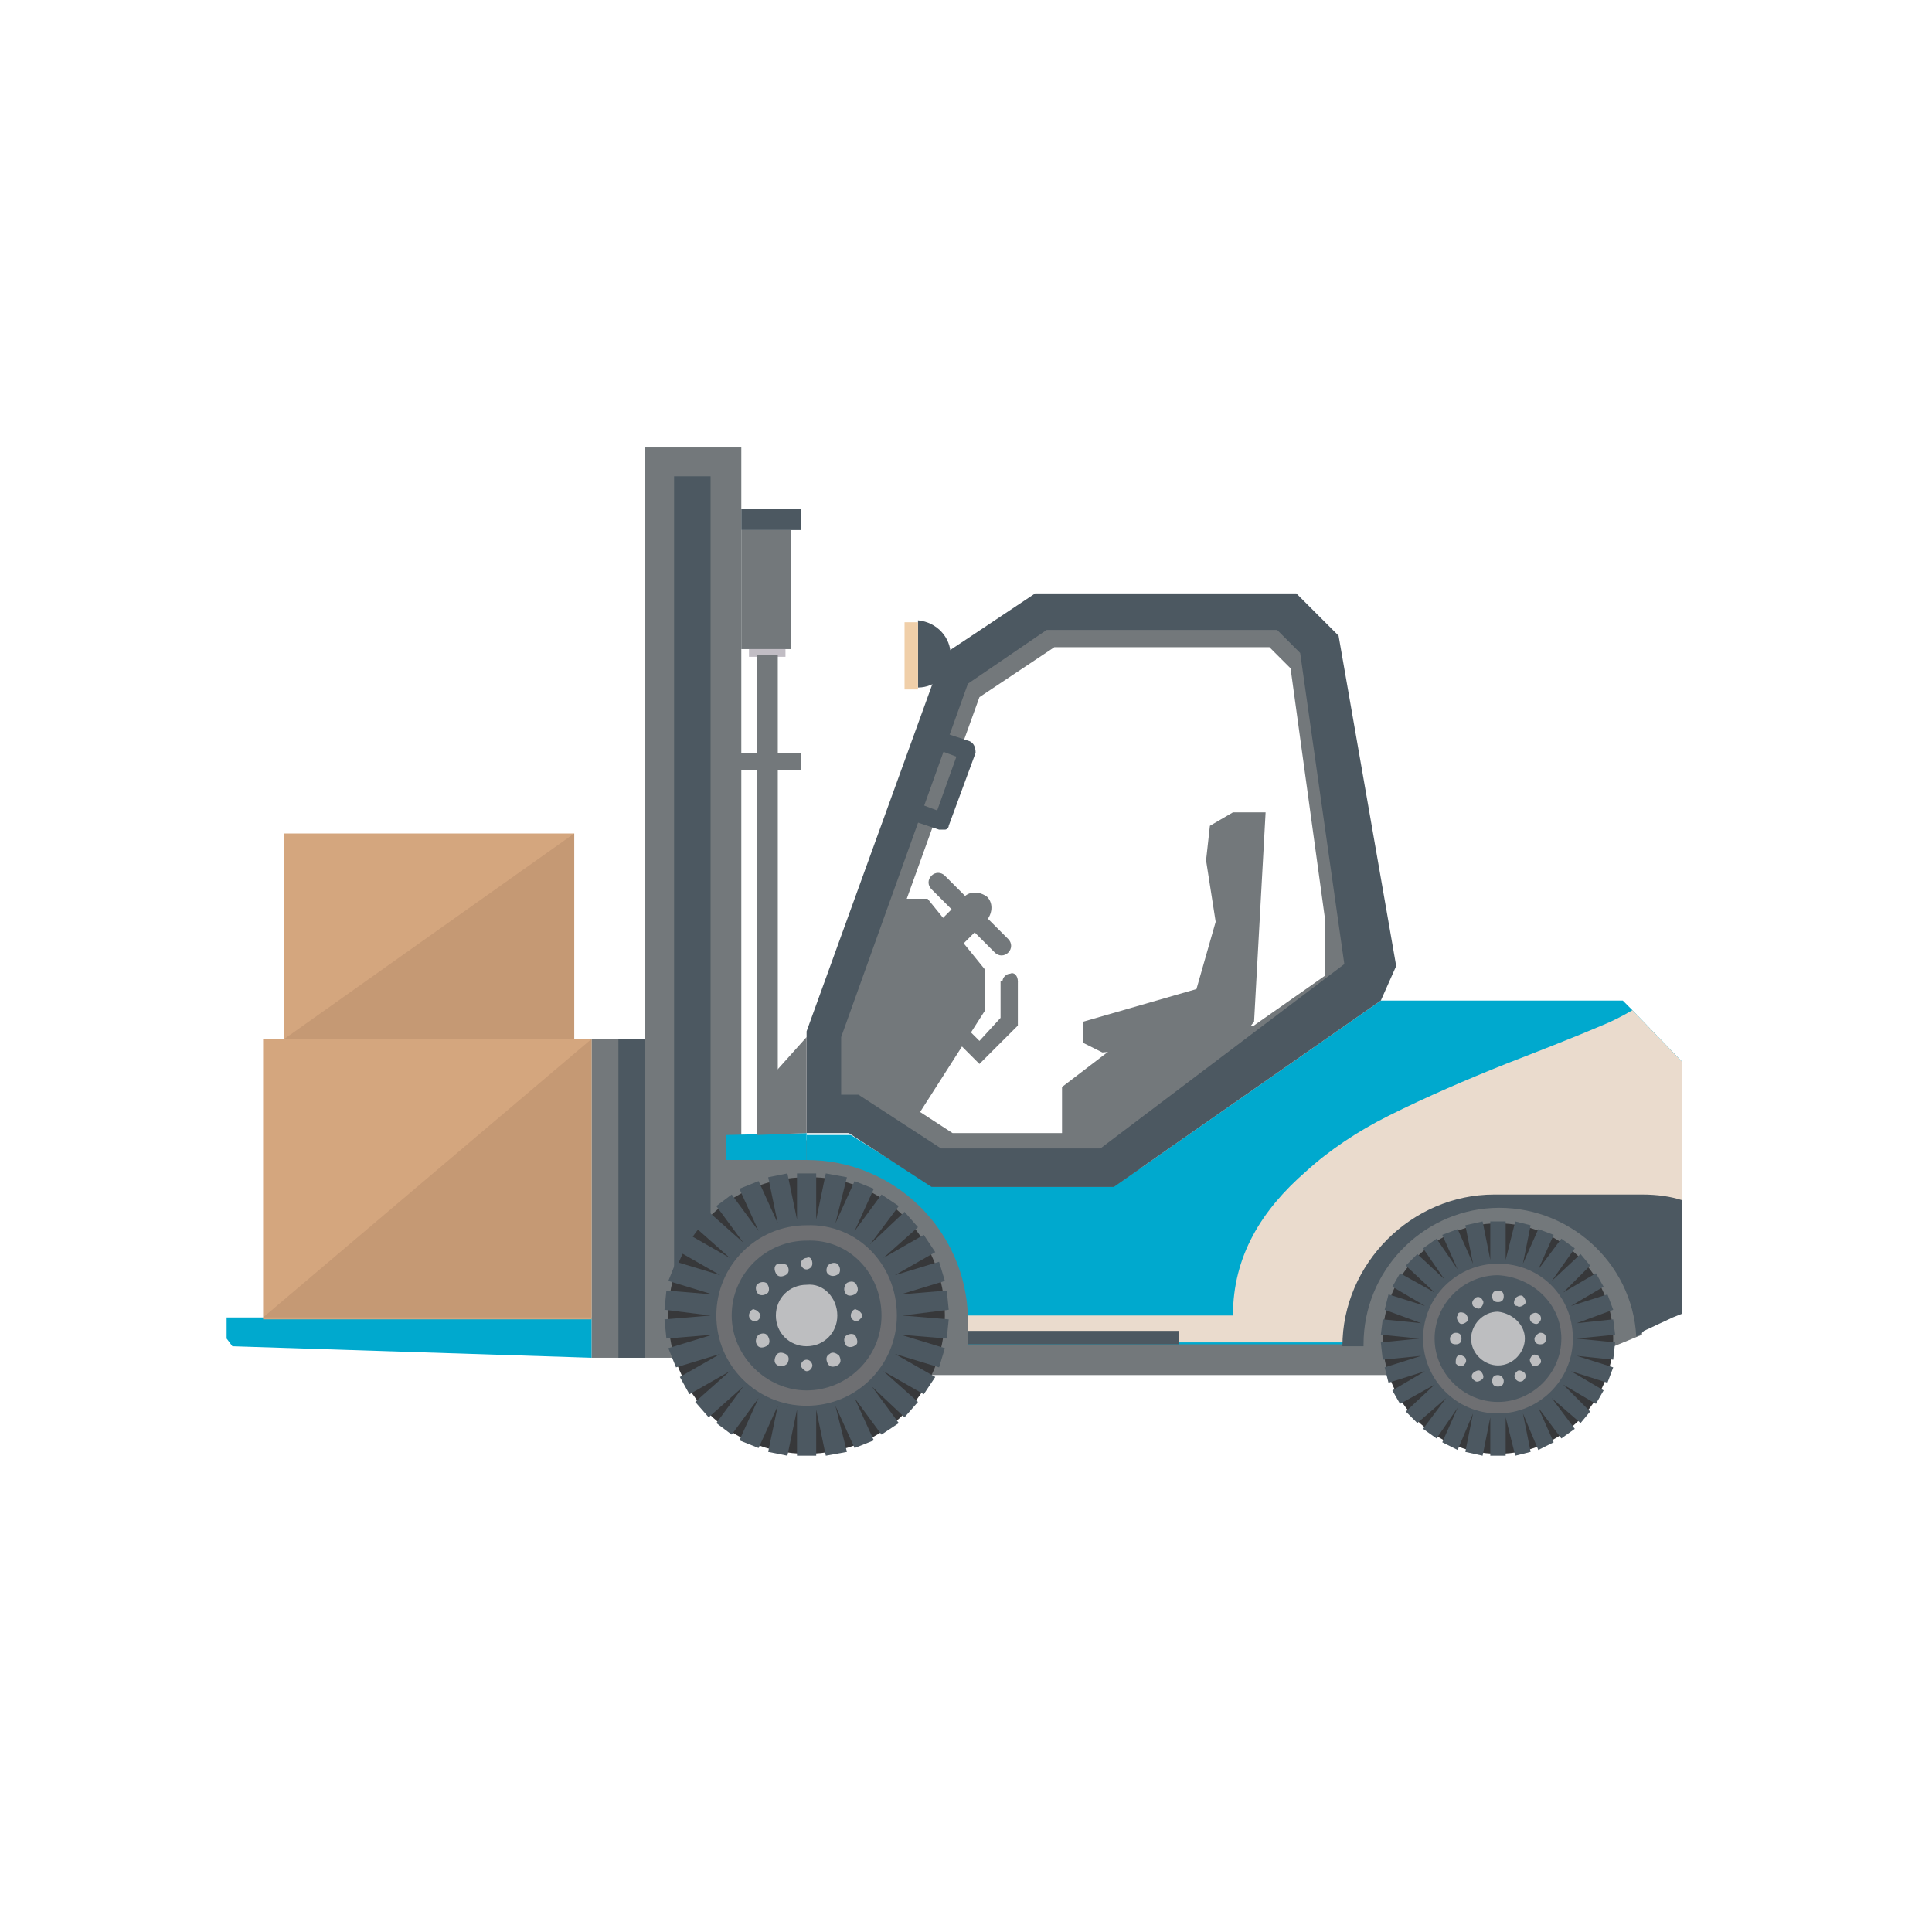
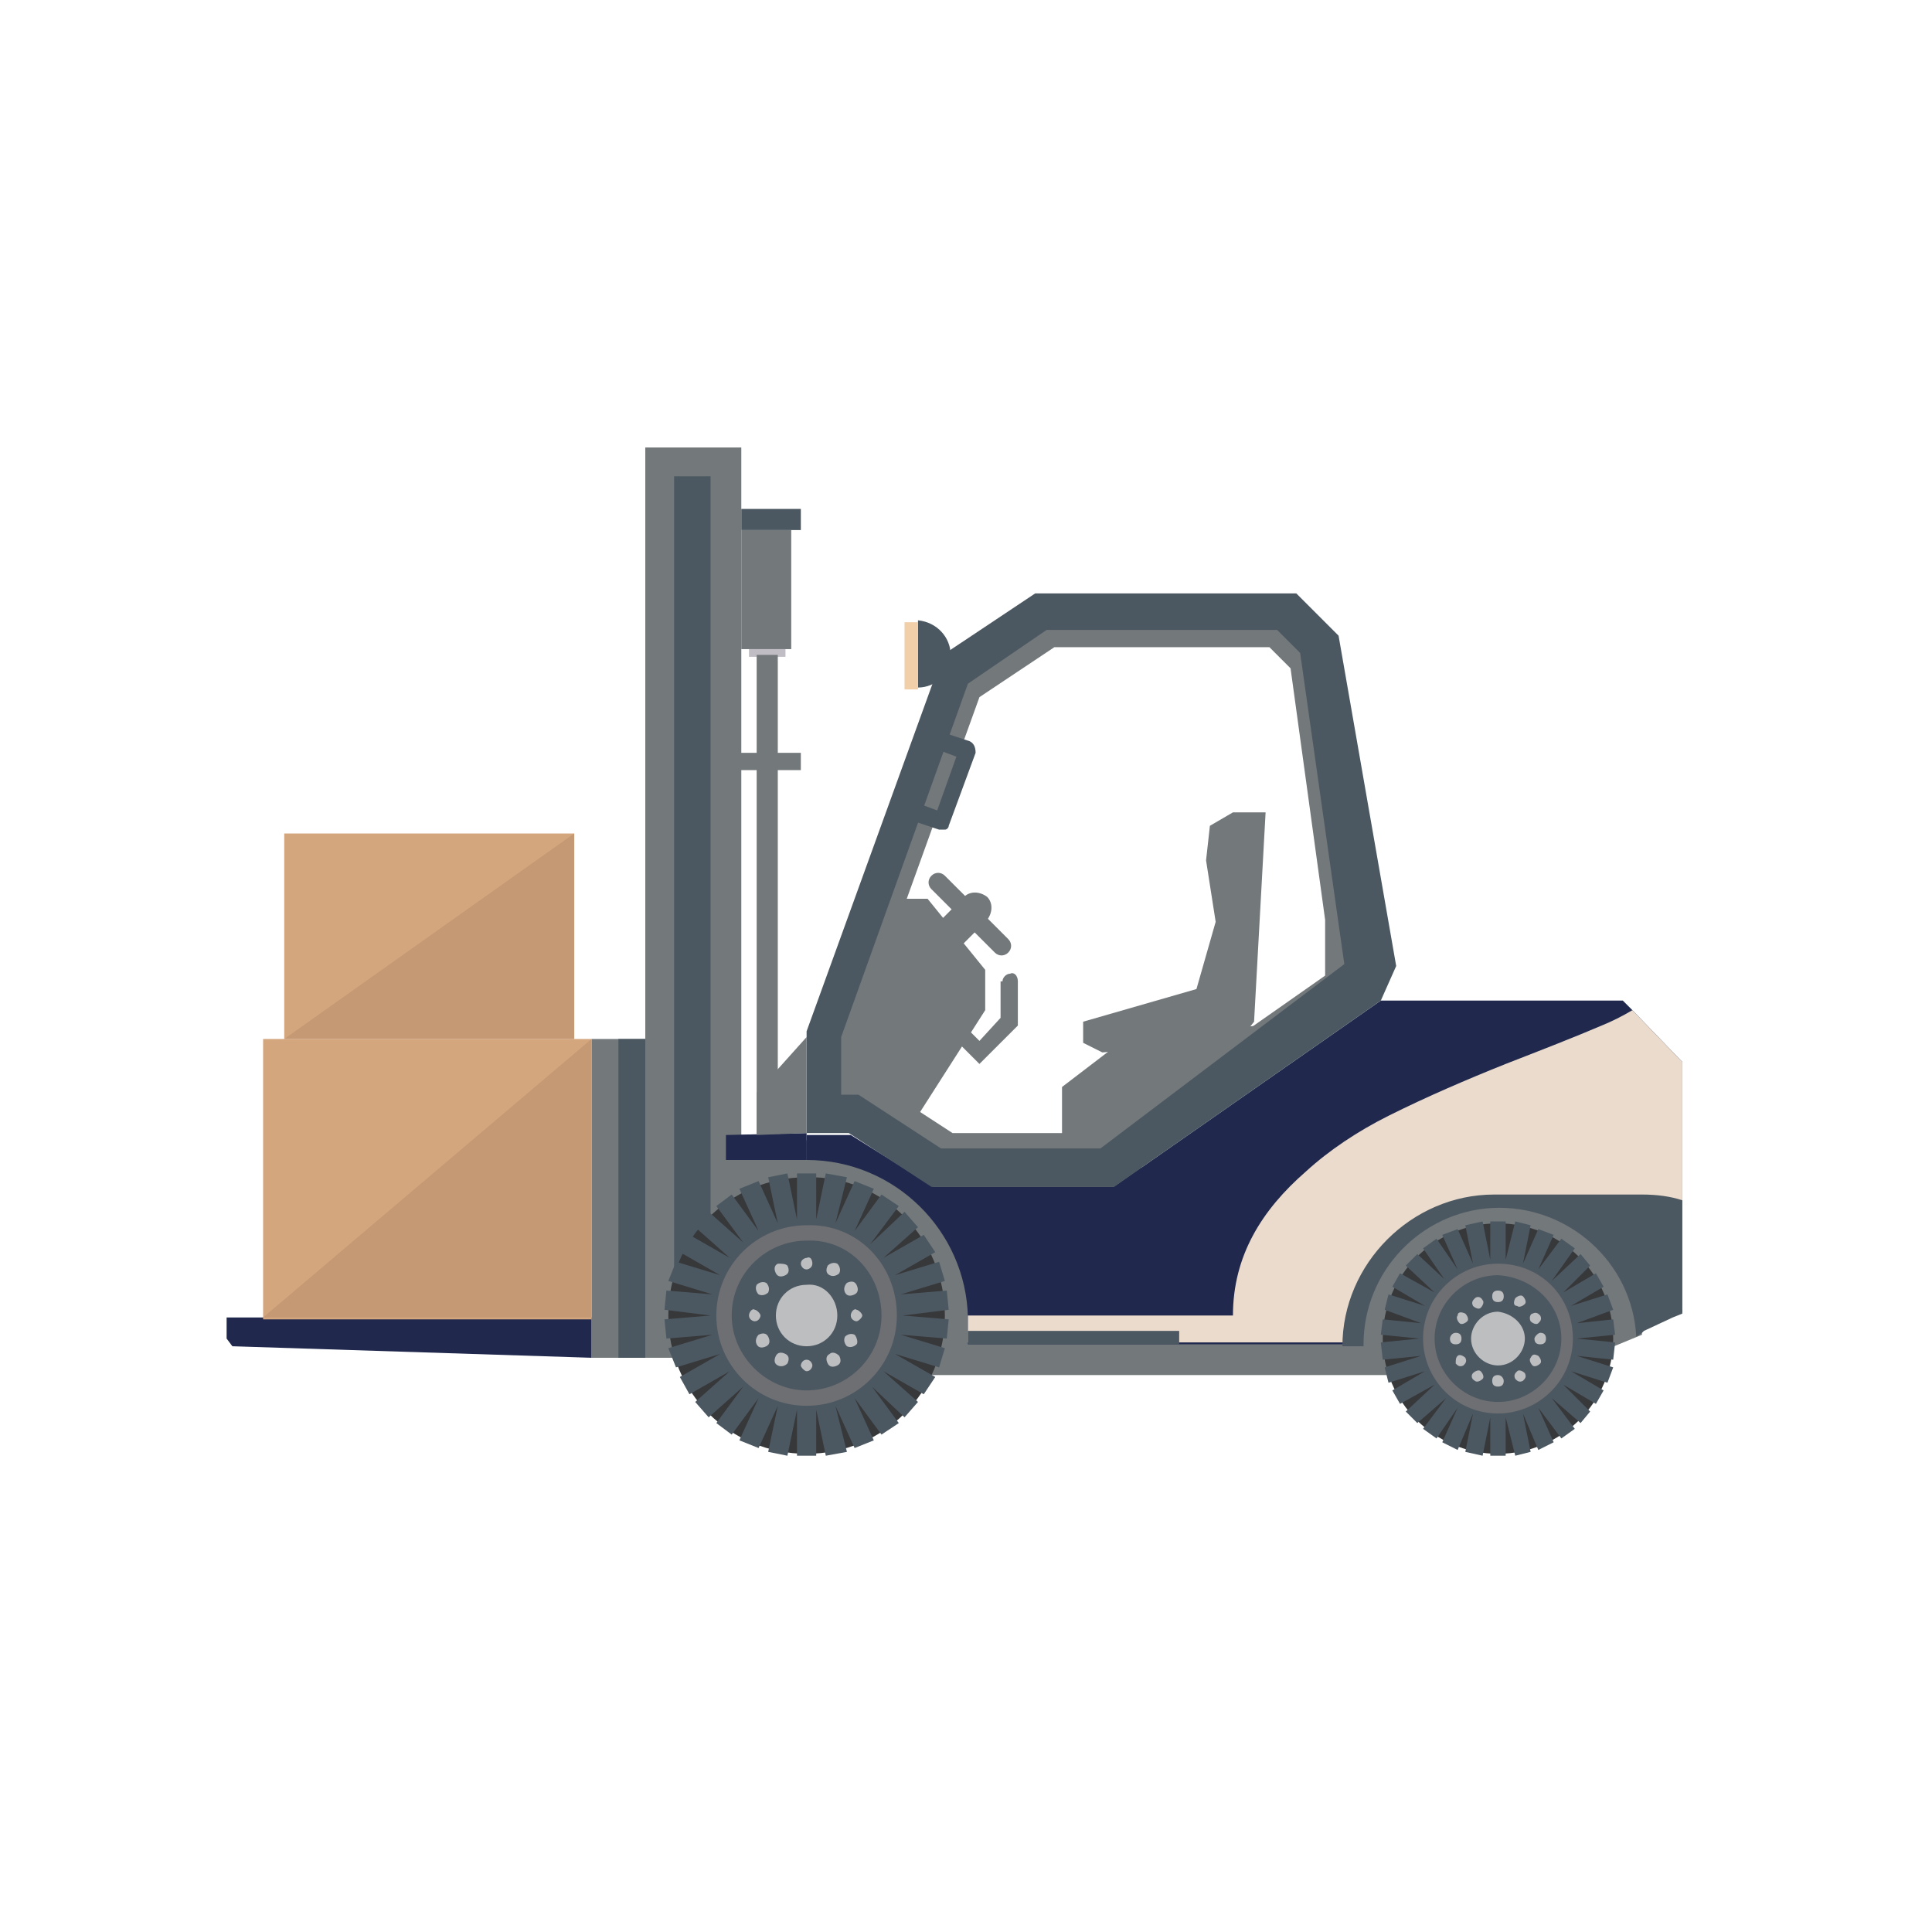
<svg xmlns="http://www.w3.org/2000/svg" version="1.1" id="Layer_1" x="0px" y="0px" viewBox="0 0 100.6 100.6" style="enable-background:new 0 0 100.6 100.6;" xml:space="preserve">
  <style type="text/css">
	.st0{fill:#73787B;}
	.st1{fill:#4C5861;}
- 	.st2{fill:#00A9CE;}
+ 	.st2{fill:#20284D;}
	.st3{fill:#C1BDC4;}
	.st4{fill:#EADBCD;}
	.st5{fill:#37383A;}
	.st6{fill:#6E6F72;}
	.st7{fill:#BDBEC0;}
	.st8{fill:#F0CFA9;}
	.st9{fill:#D4A67E;}
	.st10{opacity:0.5;fill:#B68B6A;enable-background:new    ;}
</style>
  <g>
    <g id="Layer_1_4_">
      <rect x="33.6" y="23.3" class="st0" width="5" height="47.4" />
      <rect x="30.8" y="54.1" class="st0" width="2.8" height="16.6" />
      <rect x="32.2" y="54.1" class="st1" width="1.4" height="16.6" />
      <polygon class="st2" points="30.8,70.7 12.1,70.1 11.8,69.7 11.8,68.6 30.8,68.6   " />
      <rect x="35.1" y="24.8" class="st1" width="1.9" height="44.3" />
      <rect x="38.6" y="27.6" class="st0" width="2.6" height="6.2" />
      <rect x="39" y="33.8" class="st3" width="1.9" height="0.4" />
      <rect x="39.4" y="34.1" class="st0" width="1.1" height="36.5" />
      <rect x="37.8" y="39.2" class="st0" width="3.9" height="0.9" />
      <rect x="38.6" y="26.5" class="st1" width="3.1" height="1.1" />
      <path class="st0" d="M69.3,36.9L68.8,34l-2-2H54.1l-4.5,3L43,53.2v5h2.1l4,2.6h8.8l12.9-9v-3.9L69.3,36.9z M69,50.8L57.3,59h-7.7    l-4-2.6h-0.8v-2.9L51,36.3l0,0l3.9-2.6l0,0h11.2l1.1,1.1L69,47.9V50.8z" />
      <polygon class="st0" points="39.9,71.6 77.6,71.6 80.4,71.6 85.5,69.5 85.5,60.8 45.6,60.8 41.3,59.1 38.3,59.1 38.3,64.3   " />
      <path class="st2" d="M85,52.6l-0.5-0.5H71.9l-12.9,9l-1,0.7h-9.4l-1.1-0.7l-3.2-2H42v1.3c4.6,0,8.3,3.7,8.4,8.2c0,0,0,0.1,0,0.1    c0,0.2,0,0.4,0,0.6v0.7h20.3c0-0.1,0-0.2,0-0.4s0-0.2,0-0.4c0.4-3.7,3.7-6.8,7.3-6.8c3.1,0,6.1,2.1,7.2,4.9c0,0.1,0.1,0.2,0.1,0.3    c0.1,0.2,0.1,0.4,0.2,0.6v0c0.1,0.3,0.1,0.7,0.1,1l1.5-0.7l0.5-0.2V55.3L85,52.6z" />
      <path class="st4" d="M85,52.6c-0.5,0.3-1.1,0.6-1.6,0.8c-1.4,0.6-3.2,1.3-5,2c-2,0.8-4.1,1.7-6.1,2.7c-1.6,0.8-3.1,1.8-4.3,2.9    c-2.3,2-3.8,4.4-3.8,7.5H50.4c0,0,0,0.1,0,0.1c0,0.2,0,0.4,0,0.6v0.7h20.3c0-0.1,0-0.2,0-0.4c0.2-3.8,3.6-7,7.4-7    c3.2,0,6.3,2.1,7.2,5c0.1,0.2,0.1,0.4,0.2,0.6v0c0.1,0.3,0.1,0.7,0.1,1l1.5-0.7l0.5-0.2V55.3L85,52.6z" />
      <path class="st1" d="M87.6,62.5v5.9l-0.5,0.2l-1.5,0.7l-0.1,0.1l-0.3,0.2c-0.2-3.9-3.6-6.9-7.5-6.7c-3.7,0.2-6.7,3.3-6.7,7.1v0.1    h-1.1v0c0-4.3,3.6-7.9,7.9-7.9h7.7C86.3,62.2,87,62.3,87.6,62.5z" />
      <path class="st5" d="M49.2,68.5c0,4-3.2,7.2-7.2,7.2c-4,0-7.2-3.2-7.2-7.2c0-4,3.2-7.2,7.2-7.2l0,0C46,61.2,49.2,64.5,49.2,68.5    L49.2,68.5z" />
-       <polygon class="st1" points="49.4,68.2 49.3,67.2 46.9,67.4 49.2,66.7 48.9,65.7 46.6,66.4 48.7,65.2 48.1,64.3 46,65.5     47.8,63.9 47.1,63.1 45.3,64.8 46.8,62.8 45.9,62.2 44.5,64.1 45.5,61.9 44.5,61.5 43.5,63.7 44.1,61.3 43,61.1 42.5,63.5     42.5,61.1 41.5,61.1 41.5,63.5 41,61.1 40,61.3 40.5,63.7 39.5,61.5 38.5,61.9 39.5,64.1 38.1,62.2 37.3,62.8 38.7,64.7     36.9,63.1 36.2,63.9 38,65.5 35.9,64.3 35.4,65.2 37.5,66.4 35.2,65.7 34.8,66.7 37.1,67.4 34.7,67.2 34.6,68.2 37,68.5     34.6,68.7 34.7,69.7 37.1,69.5 34.8,70.2 35.2,71.2 37.5,70.5 35.4,71.7 35.9,72.6 38,71.4 36.2,73 36.9,73.8 38.7,72.2     37.3,74.1 38.1,74.7 39.5,72.8 38.5,75 39.5,75.4 40.5,73.2 40,75.6 41,75.8 41.5,73.4 41.5,75.8 42.5,75.8 42.5,73.4 43,75.8     44.1,75.6 43.5,73.2 44.5,75.4 45.5,75 44.5,72.8 45.9,74.7 46.8,74.1 45.4,72.2 47.1,73.8 47.8,73 46,71.4 48.1,72.6 48.7,71.7     46.6,70.5 48.9,71.2 49.2,70.2 46.9,69.5 49.3,69.7 49.4,68.7 47,68.5   " />
+       <polygon class="st1" points="49.4,68.2 49.3,67.2 46.9,67.4 49.2,66.7 48.9,65.7 46.6,66.4 48.7,65.2 48.1,64.3 46,65.5    47.8,63.9 47.1,63.1 45.3,64.8 46.8,62.8 45.9,62.2 44.5,64.1 45.5,61.9 44.5,61.5 43.5,63.7 44.1,61.3 43,61.1 42.5,63.5    42.5,61.1 41.5,61.1 41.5,63.5 41,61.1 40,61.3 40.5,63.7 39.5,61.5 38.5,61.9 39.5,64.1 38.1,62.2 37.3,62.8 38.7,64.7    36.9,63.1 36.2,63.9 38,65.5 35.9,64.3 35.4,65.2 37.5,66.4 35.2,65.7 34.8,66.7 37.1,67.4 34.7,67.2 34.6,68.2 37,68.5    34.6,68.7 34.7,69.7 37.1,69.5 34.8,70.2 35.2,71.2 37.5,70.5 35.4,71.7 35.9,72.6 38,71.4 36.2,73 36.9,73.8 38.7,72.2    37.3,74.1 38.1,74.7 39.5,72.8 38.5,75 39.5,75.4 40.5,73.2 40,75.6 41,75.8 41.5,73.4 41.5,75.8 42.5,75.8 42.5,73.4 43,75.8    44.1,75.6 43.5,73.2 44.5,75.4 45.5,75 44.5,72.8 45.9,74.7 46.8,74.1 45.4,72.2 47.1,73.8 47.8,73 46,71.4 48.1,72.6 48.7,71.7    46.6,70.5 48.9,71.2 49.2,70.2 46.9,69.5 49.3,69.7 49.4,68.7 47,68.5   " />
      <path class="st6" d="M46.7,68.5c0,2.6-2.1,4.7-4.7,4.7l0,0l0,0c-2.6,0-4.7-2.1-4.7-4.7l0,0c0-2.6,2.1-4.7,4.7-4.7l0,0    C44.6,63.7,46.7,65.8,46.7,68.5L46.7,68.5z" />
      <path class="st1" d="M45.9,68.5c0,2.2-1.8,3.9-3.9,3.9s-3.9-1.8-3.9-3.9c0-2.2,1.8-3.9,3.9-3.9l0,0C44.2,64.5,45.9,66.3,45.9,68.5    z" />
      <path class="st7" d="M42.3,65.8c0,0.2-0.2,0.3-0.3,0.3c-0.2,0-0.3-0.2-0.3-0.3c0-0.2,0.2-0.3,0.3-0.3    C42.2,65.4,42.3,65.6,42.3,65.8C42.3,65.8,42.3,65.8,42.3,65.8z M42,70.8c-0.2,0-0.3,0.2-0.3,0.3s0.2,0.3,0.3,0.3l0,0    c0.2,0,0.3-0.2,0.3-0.3S42.2,70.8,42,70.8z M40.5,65.8c-0.2,0.1-0.2,0.3-0.1,0.5c0.1,0.2,0.3,0.2,0.5,0.1c0.2-0.1,0.2-0.3,0.1-0.5    C40.9,65.8,40.7,65.8,40.5,65.8L40.5,65.8z M43.2,70.5c-0.2,0.1-0.2,0.3-0.1,0.5c0.1,0.2,0.3,0.2,0.5,0.1c0.2-0.1,0.2-0.3,0.1-0.5    C43.5,70.4,43.3,70.4,43.2,70.5L43.2,70.5z M39.4,66.9c-0.1,0.2,0,0.4,0.1,0.5c0.2,0.1,0.4,0,0.5-0.1c0.1-0.2,0-0.4-0.1-0.5l0,0    C39.7,66.7,39.5,66.8,39.4,66.9L39.4,66.9z M44,69.6c-0.1,0.2,0,0.4,0.1,0.5l0,0c0.2,0.1,0.4,0,0.5-0.1s0-0.4-0.1-0.5    C44.3,69.4,44.1,69.5,44,69.6L44,69.6z M39,68.5c0,0.2,0.2,0.3,0.3,0.3c0.2,0,0.3-0.2,0.3-0.3s-0.2-0.3-0.3-0.3    C39.2,68.1,39,68.3,39,68.5L39,68.5z M44.3,68.5c0,0.2,0.2,0.3,0.3,0.3s0.3-0.2,0.3-0.3s-0.2-0.3-0.3-0.3    C44.5,68.1,44.3,68.3,44.3,68.5L44.3,68.5L44.3,68.5z M39.4,70c0.1,0.2,0.3,0.2,0.5,0.1c0.2-0.1,0.2-0.3,0.1-0.5    c-0.1-0.2-0.3-0.2-0.5-0.1C39.4,69.6,39.3,69.8,39.4,70L39.4,70z M44,67.3c0.1,0.2,0.3,0.2,0.5,0.1c0,0,0,0,0,0    c0.2-0.1,0.2-0.3,0.1-0.5c-0.1-0.2-0.3-0.2-0.5-0.1c0,0,0,0,0,0C44,66.9,43.9,67.1,44,67.3C44,67.3,44,67.3,44,67.3z M40.5,71.1    c0.2,0.1,0.4,0,0.5-0.1l0,0c0.1-0.2,0.1-0.4-0.1-0.5s-0.4-0.1-0.5,0.1c0,0,0,0,0,0C40.3,70.8,40.3,71,40.5,71.1L40.5,71.1z     M43.2,66.4c0.2,0.1,0.4,0,0.5-0.1c0.1-0.2,0-0.4-0.1-0.5c-0.2-0.1-0.4,0-0.5,0.1C43,66.1,43,66.3,43.2,66.4    C43.2,66.4,43.2,66.4,43.2,66.4z" />
      <path class="st7" d="M43.6,68.5c0,0.9-0.7,1.6-1.6,1.6c-0.9,0-1.6-0.7-1.6-1.6c0-0.9,0.7-1.6,1.6-1.6l0,0    C42.9,66.8,43.6,67.6,43.6,68.5z" />
      <path class="st5" d="M84,69.7c0,3.3-2.7,6-6,6c-3.3,0-6-2.7-6-6c0-3.3,2.7-6,6-6C81.3,63.7,84,66.4,84,69.7    C84,69.7,84,69.7,84,69.7z" />
-       <polygon class="st1" points="84.1,69.5 84,68.7 82.1,68.9 84,68.2 83.7,67.4 81.8,68 83.5,67 83.1,66.3 81.4,67.3 82.8,65.9     82.3,65.3 80.8,66.7 82,65 81.3,64.5 80.1,66.1 80.9,64.3 80.1,64 79.3,65.8 79.7,63.8 78.9,63.6 78.4,65.6 78.4,63.6 77.6,63.6     77.6,65.6 77.2,63.6 76.3,63.8 76.7,65.8 75.9,64 75.1,64.3 75.9,66.1 74.8,64.5 74.1,65 75.2,66.6 73.8,65.3 73.2,65.9     74.7,67.3 72.9,66.3 72.5,67 74.2,68 72.3,67.4 72.1,68.2 74,68.9 72,68.7 71.9,69.5 73.9,69.7 71.9,69.9 72,70.8 74,70.6     72.1,71.2 72.3,72 74.2,71.4 72.5,72.4 72.9,73.1 74.7,72.1 73.2,73.5 73.8,74.1 75.3,72.8 74.1,74.4 74.8,74.9 75.9,73.3     75.1,75.1 75.9,75.5 76.7,73.6 76.3,75.6 77.2,75.8 77.6,73.8 77.6,75.8 78.4,75.8 78.4,73.8 78.9,75.8 79.7,75.6 79.3,73.6     80.1,75.5 80.9,75.1 80.1,73.3 81.3,74.9 82,74.4 80.8,72.8 82.3,74.1 82.8,73.5 81.4,72.1 83.1,73.1 83.5,72.4 81.8,71.4     83.7,72 84,71.2 82.1,70.6 84,70.8 84.1,69.9 82.1,69.7   " />
+       <polygon class="st1" points="84.1,69.5 84,68.7 82.1,68.9 84,68.2 83.7,67.4 81.8,68 83.5,67 83.1,66.3 81.4,67.3 82.8,65.9    82.3,65.3 80.8,66.7 82,65 81.3,64.5 80.1,66.1 80.9,64.3 80.1,64 79.3,65.8 79.7,63.8 78.9,63.6 78.4,65.6 78.4,63.6 77.6,63.6    77.6,65.6 77.2,63.6 76.3,63.8 76.7,65.8 75.9,64 75.1,64.3 75.9,66.1 74.8,64.5 74.1,65 75.2,66.6 73.8,65.3 73.2,65.9    74.7,67.3 72.9,66.3 72.5,67 74.2,68 72.3,67.4 72.1,68.2 74,68.9 72,68.7 71.9,69.5 73.9,69.7 71.9,69.9 72,70.8 74,70.6    72.1,71.2 72.3,72 74.2,71.4 72.5,72.4 72.9,73.1 74.7,72.1 73.2,73.5 73.8,74.1 75.3,72.8 74.1,74.4 74.8,74.9 75.9,73.3    75.1,75.1 75.9,75.5 76.7,73.6 76.3,75.6 77.2,75.8 77.6,73.8 77.6,75.8 78.4,75.8 78.4,73.8 78.9,75.8 79.7,75.6 79.3,73.6    80.1,75.5 80.9,75.1 80.1,73.3 81.3,74.9 82,74.4 80.8,72.8 82.3,74.1 82.8,73.5 81.4,72.1 83.1,73.1 83.5,72.4 81.8,71.4    83.7,72 84,71.2 82.1,70.6 84,70.8 84.1,69.9 82.1,69.7   " />
      <path class="st6" d="M81.9,69.7c0,2.2-1.8,3.9-3.9,3.9l0,0l0,0c-2.2,0-3.9-1.8-3.9-3.9l0,0l0,0c0-2.2,1.8-3.9,3.9-3.9l0,0l0,0    C80.2,65.8,81.9,67.5,81.9,69.7L81.9,69.7z" />
      <path class="st1" d="M81.3,69.7c0,1.8-1.5,3.3-3.3,3.3s-3.3-1.5-3.3-3.3c0-1.8,1.5-3.3,3.3-3.3l0,0C79.8,66.5,81.3,67.9,81.3,69.7    L81.3,69.7z" />
      <path class="st7" d="M78.3,67.5c0,0.2-0.1,0.3-0.3,0.3s-0.3-0.1-0.3-0.3c0-0.2,0.1-0.3,0.3-0.3S78.3,67.3,78.3,67.5z M78,71.6    c-0.2,0-0.3,0.1-0.3,0.3c0,0.2,0.1,0.3,0.3,0.3c0.2,0,0.3-0.1,0.3-0.3C78.3,71.8,78.2,71.6,78,71.6L78,71.6z M76.8,67.6    c-0.1,0.1-0.2,0.2-0.1,0.4c0.1,0.1,0.3,0.2,0.4,0.1c0.1-0.1,0.2-0.3,0.1-0.4C77.1,67.5,76.9,67.5,76.8,67.6    C76.8,67.6,76.8,67.6,76.8,67.6z M79,71.4c-0.1,0.1-0.2,0.2-0.1,0.4c0.1,0.1,0.2,0.2,0.4,0.1c0.1-0.1,0.2-0.2,0.1-0.4l0,0    C79.3,71.4,79.1,71.3,79,71.4L79,71.4z M75.9,68.5c-0.1,0.1,0,0.3,0.1,0.4c0.1,0.1,0.3,0,0.4-0.1c0.1-0.1,0-0.3-0.1-0.4    C76.1,68.3,75.9,68.3,75.9,68.5C75.9,68.5,75.9,68.5,75.9,68.5L75.9,68.5z M79.7,70.7c-0.1,0.1,0,0.3,0.1,0.4    c0.1,0.1,0.3,0,0.4-0.1c0.1-0.1,0-0.3-0.1-0.4C79.9,70.5,79.8,70.5,79.7,70.7C79.7,70.7,79.7,70.7,79.7,70.7L79.7,70.7z     M75.5,69.7c0,0.2,0.1,0.3,0.3,0.3c0.2,0,0.3-0.1,0.3-0.3c0-0.2-0.1-0.3-0.3-0.3l0,0C75.6,69.4,75.5,69.6,75.5,69.7z M79.9,69.7    c0,0.2,0.1,0.3,0.3,0.3l0,0c0.2,0,0.3-0.1,0.3-0.3c0-0.2-0.1-0.3-0.3-0.3C80.1,69.4,79.9,69.6,79.9,69.7z M75.8,71    c0.1,0.1,0.2,0.2,0.4,0.1c0.1-0.1,0.2-0.2,0.1-0.4c0,0,0,0,0,0c-0.1-0.1-0.3-0.2-0.4-0.1C75.8,70.7,75.8,70.8,75.8,71z M79.7,68.8    c0.1,0.1,0.3,0.2,0.4,0.1c0.1-0.1,0.2-0.2,0.1-0.4c0,0,0,0,0,0c-0.1-0.1-0.2-0.2-0.4-0.1c0,0,0,0,0,0    C79.7,68.4,79.6,68.6,79.7,68.8L79.7,68.8z M76.8,71.9c0.1,0.1,0.3,0,0.4-0.1c0.1-0.1,0-0.3-0.1-0.4c-0.1-0.1-0.3,0-0.4,0.1    C76.6,71.6,76.6,71.8,76.8,71.9C76.7,71.9,76.8,71.9,76.8,71.9z M79,68c0.1,0.1,0.3,0,0.4-0.1c0.1-0.1,0-0.3-0.1-0.4    c-0.1-0.1-0.3,0-0.4,0.1C78.8,67.8,78.8,68,79,68C79,68,79,68,79,68z" />
      <path class="st7" d="M79.4,69.7c0,0.7-0.6,1.4-1.4,1.4c-0.7,0-1.4-0.6-1.4-1.4c0-0.7,0.6-1.4,1.4-1.4C78.8,68.4,79.4,69,79.4,69.7    z" />
      <polygon class="st0" points="46.5,46.8 48.3,46.8 51.3,50.5 51.3,52.6 47.4,58.7 43.7,58.1 43.3,53.6   " />
      <polygon class="st0" points="66.7,53.3 58.7,54 55.3,56.6 55.3,59.9 57.6,59.9   " />
      <path class="st1" d="M69.7,33.1L69.7,33.1l-2.2-2.2H53.9l-4.8,3.2L42,53.7V59h2.2l4.3,2.8H58l13.9-9.7l0.8-1.8L69.7,33.1z     M70,50.2l-12.7,9.6h-8.3l-4.3-2.8h-0.9V54l6.6-18.4l0,0l4.1-2.8l0,0h12l1.2,1.2l2,14.1L70,50.2z" />
-       <polygon class="st0" points="64.2,42.3 65.9,42.3 65.3,53.2 64.5,54.2 57.4,54.8 56.4,54.3 56.4,53.2 62.3,51.5 63.3,48     62.8,44.8 63,43   " />
+       <polygon class="st0" points="64.2,42.3 65.9,42.3 65.3,53.2 64.5,54.2 57.4,54.8 56.4,54.3 56.4,53.2 62.3,51.5 63.3,48    62.8,44.8 63,43   " />
      <polygon class="st0" points="51,55.4 49.8,54.2 50.4,53.6 51,54.2 52.1,53 52.1,51.1 53,51.1 53,53.4   " />
      <path class="st0" d="M53,51.1c0,0.2-0.2,0.4-0.4,0.4s-0.4-0.2-0.4-0.4s0.2-0.4,0.4-0.4C52.8,50.6,53,50.8,53,51.1z" />
      <path class="st0" d="M52.5,48.9c0.2,0.2,0.2,0.5,0,0.7l0,0l0,0c-0.2,0.2-0.5,0.2-0.7,0l0,0l-3.3-3.3c-0.2-0.2-0.2-0.5,0-0.7l0,0    c0.2-0.2,0.5-0.2,0.7,0l0,0L52.5,48.9z" />
      <path class="st0" d="M51.4,46.7c0.3,0.3,0.3,0.8,0,1.2l-1.6,1.6c-0.3,0.3-0.8,0.3-1.2,0l0,0c-0.3-0.3-0.3-0.8,0-1.2l0,0l1.6-1.6    C50.5,46.4,51,46.4,51.4,46.7L51.4,46.7L51.4,46.7z" />
      <path class="st1" d="M49,43.2c-0.1,0-0.1,0-0.1,0l-1.2-0.4c-0.2-0.1-0.4-0.3-0.3-0.6s0.3-0.4,0.6-0.3c0,0,0,0,0,0l0.8,0.3l1-2.8    L49,39.1c-0.2-0.1-0.3-0.3-0.3-0.6c0.1-0.2,0.3-0.3,0.6-0.3l1.2,0.4c0.2,0.1,0.3,0.3,0.3,0.6L49.4,43c0,0.1-0.1,0.2-0.2,0.2    C49.1,43.2,49.1,43.2,49,43.2z" />
      <path class="st1" d="M49.5,34.1c0,1-0.8,1.7-1.7,1.7c0,0,0,0,0,0v-3.5C48.8,32.4,49.5,33.2,49.5,34.1    C49.5,34.1,49.5,34.1,49.5,34.1z" />
      <rect x="47.1" y="32.4" class="st8" width="0.7" height="3.5" />
      <polygon class="st2" points="42,60.4 37.8,60.4 37.8,59.1 42,59   " />
      <polygon class="st0" points="42,58.9 42,59 39.4,59.1 39.4,56.9 42,54   " />
      <rect x="50.4" y="69.3" class="st1" width="11" height="0.7" />
      <rect x="13.7" y="54.1" class="st9" width="17.1" height="14.6" />
      <polygon class="st10" points="30.8,54.1 30.8,68.6 13.7,68.6   " />
      <rect x="14.8" y="43.4" class="st9" width="15.1" height="10.7" />
      <polygon class="st10" points="29.9,43.4 14.8,54.1 29.9,54.1   " />
    </g>
  </g>
</svg>
